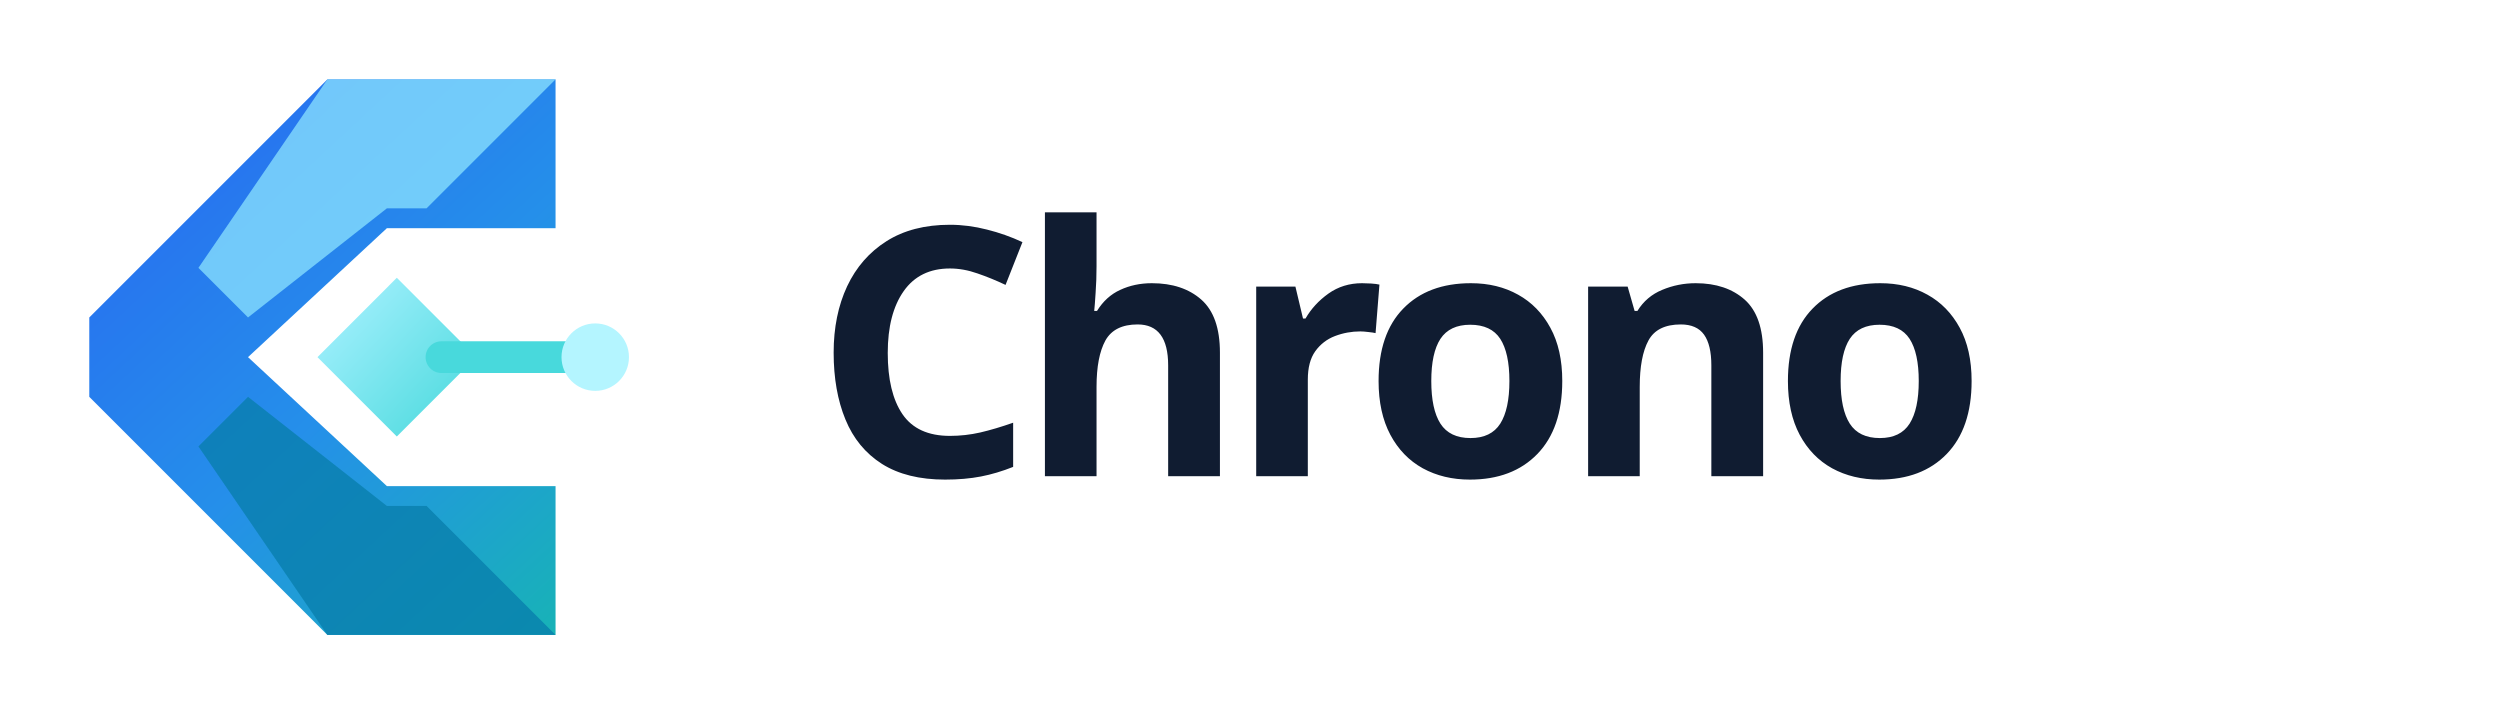
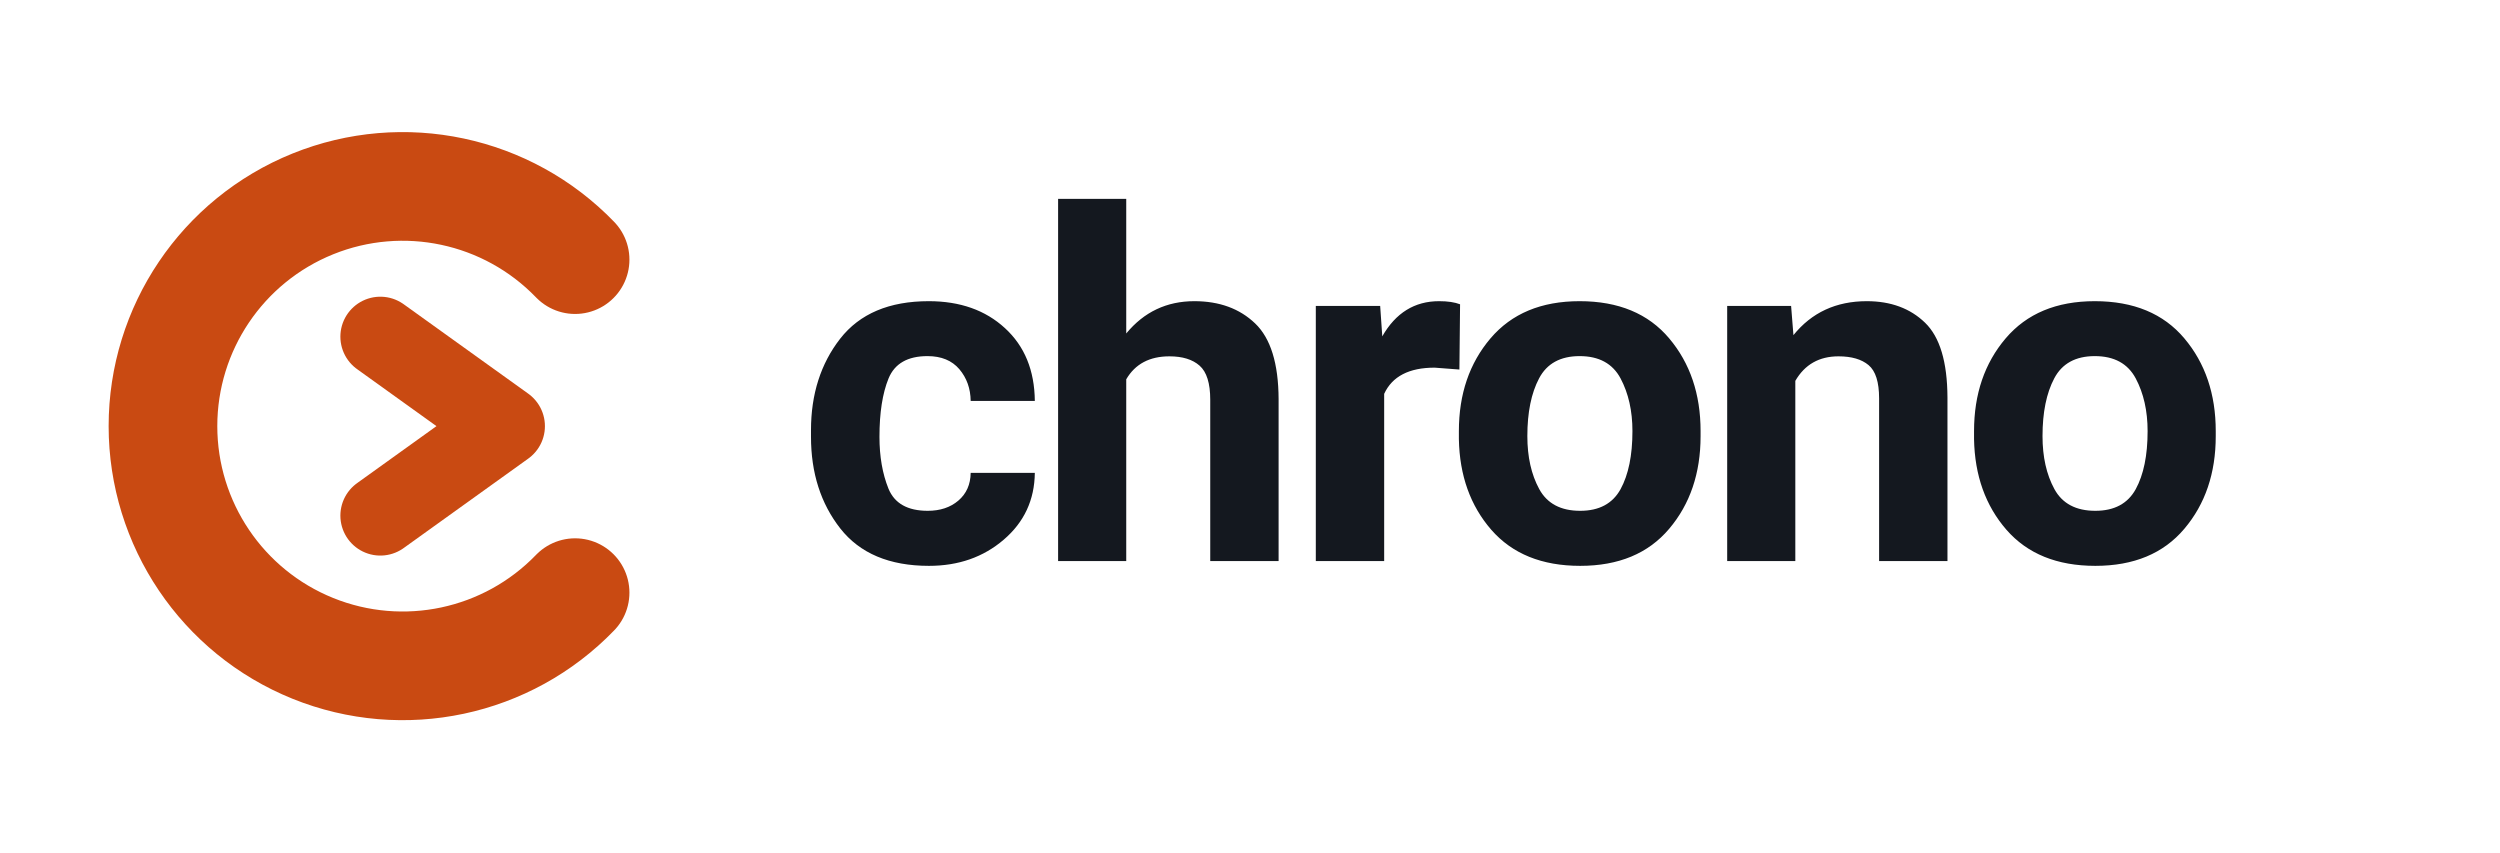
- <svg xmlns="http://www.w3.org/2000/svg" viewBox="0 0 252 72" role="img" aria-labelledby="title desc">
-   <defs>
-     <linearGradient id="chrono-prism" x1="10" y1="8" x2="62" y2="64" gradientUnits="userSpaceOnUse">
-       <stop stop-color="#2866F2" />
-       <stop offset=".52" stop-color="#258FEA" />
-       <stop offset="1" stop-color="#16B7B0" />
-     </linearGradient>
-     <linearGradient id="chrono-cursor" x1="33" y1="29" x2="48" y2="43" gradientUnits="userSpaceOnUse">
-       <stop stop-color="#A8F1FF" />
-       <stop offset="1" stop-color="#48D9DC" />
-     </linearGradient>
-   </defs>
-   <path d="M56 8H33L9 32V40L33 64H56V49H39L25 36L39 23H56V8Z" fill="url(#chrono-prism)" />
-   <path d="M33 8H56L43 21H39L25 32L20 27Z" fill="#8FE7FF" opacity=".72" />
-   <path d="M39 51H43L56 64H33L20 45L25 40Z" fill="#087EAC" opacity=".78" />
-   <path d="M40 28L48 36L40 44L32 36Z" fill="url(#chrono-cursor)" />
-   <path d="M44.5 36H60" stroke="#48D9DC" stroke-width="3.2" stroke-linecap="round" />
-   <circle cx="60" cy="36" r="3.4" fill="#B4F5FF" />
-   <text x="82" y="48" fill="#101C31" font-family="Geist,ui-sans-serif,system-ui,sans-serif" font-size="35" font-weight="680" letter-spacing="-1.7">Chrono</text>
+ <svg xmlns="http://www.w3.org/2000/svg" viewBox="0 0 352 120" role="img" aria-label="chrono">
+   <g transform="translate(0 6) scale(.9)">
+     <g transform="translate(3 0)" fill="none" stroke="#C94A12" stroke-linecap="round" stroke-linejoin="round">
+       <path d="M86.97 33.95A37.5 37.5 0 1 0 86.97 86.05" stroke-width="17" />
+       <path d="M56.5 46L76 60L56.5 74" stroke-width="12.5" />
+     </g>
+   </g>
+   <text x="112" textLength="232" lengthAdjust="spacingAndGlyphs" y="79" font-family="Geist, ui-sans-serif, system-ui, -apple-system, 'Segoe UI', Roboto, sans-serif" font-size="68" font-weight="600" letter-spacing="-2" fill="#14181F">chrono</text>
</svg>
